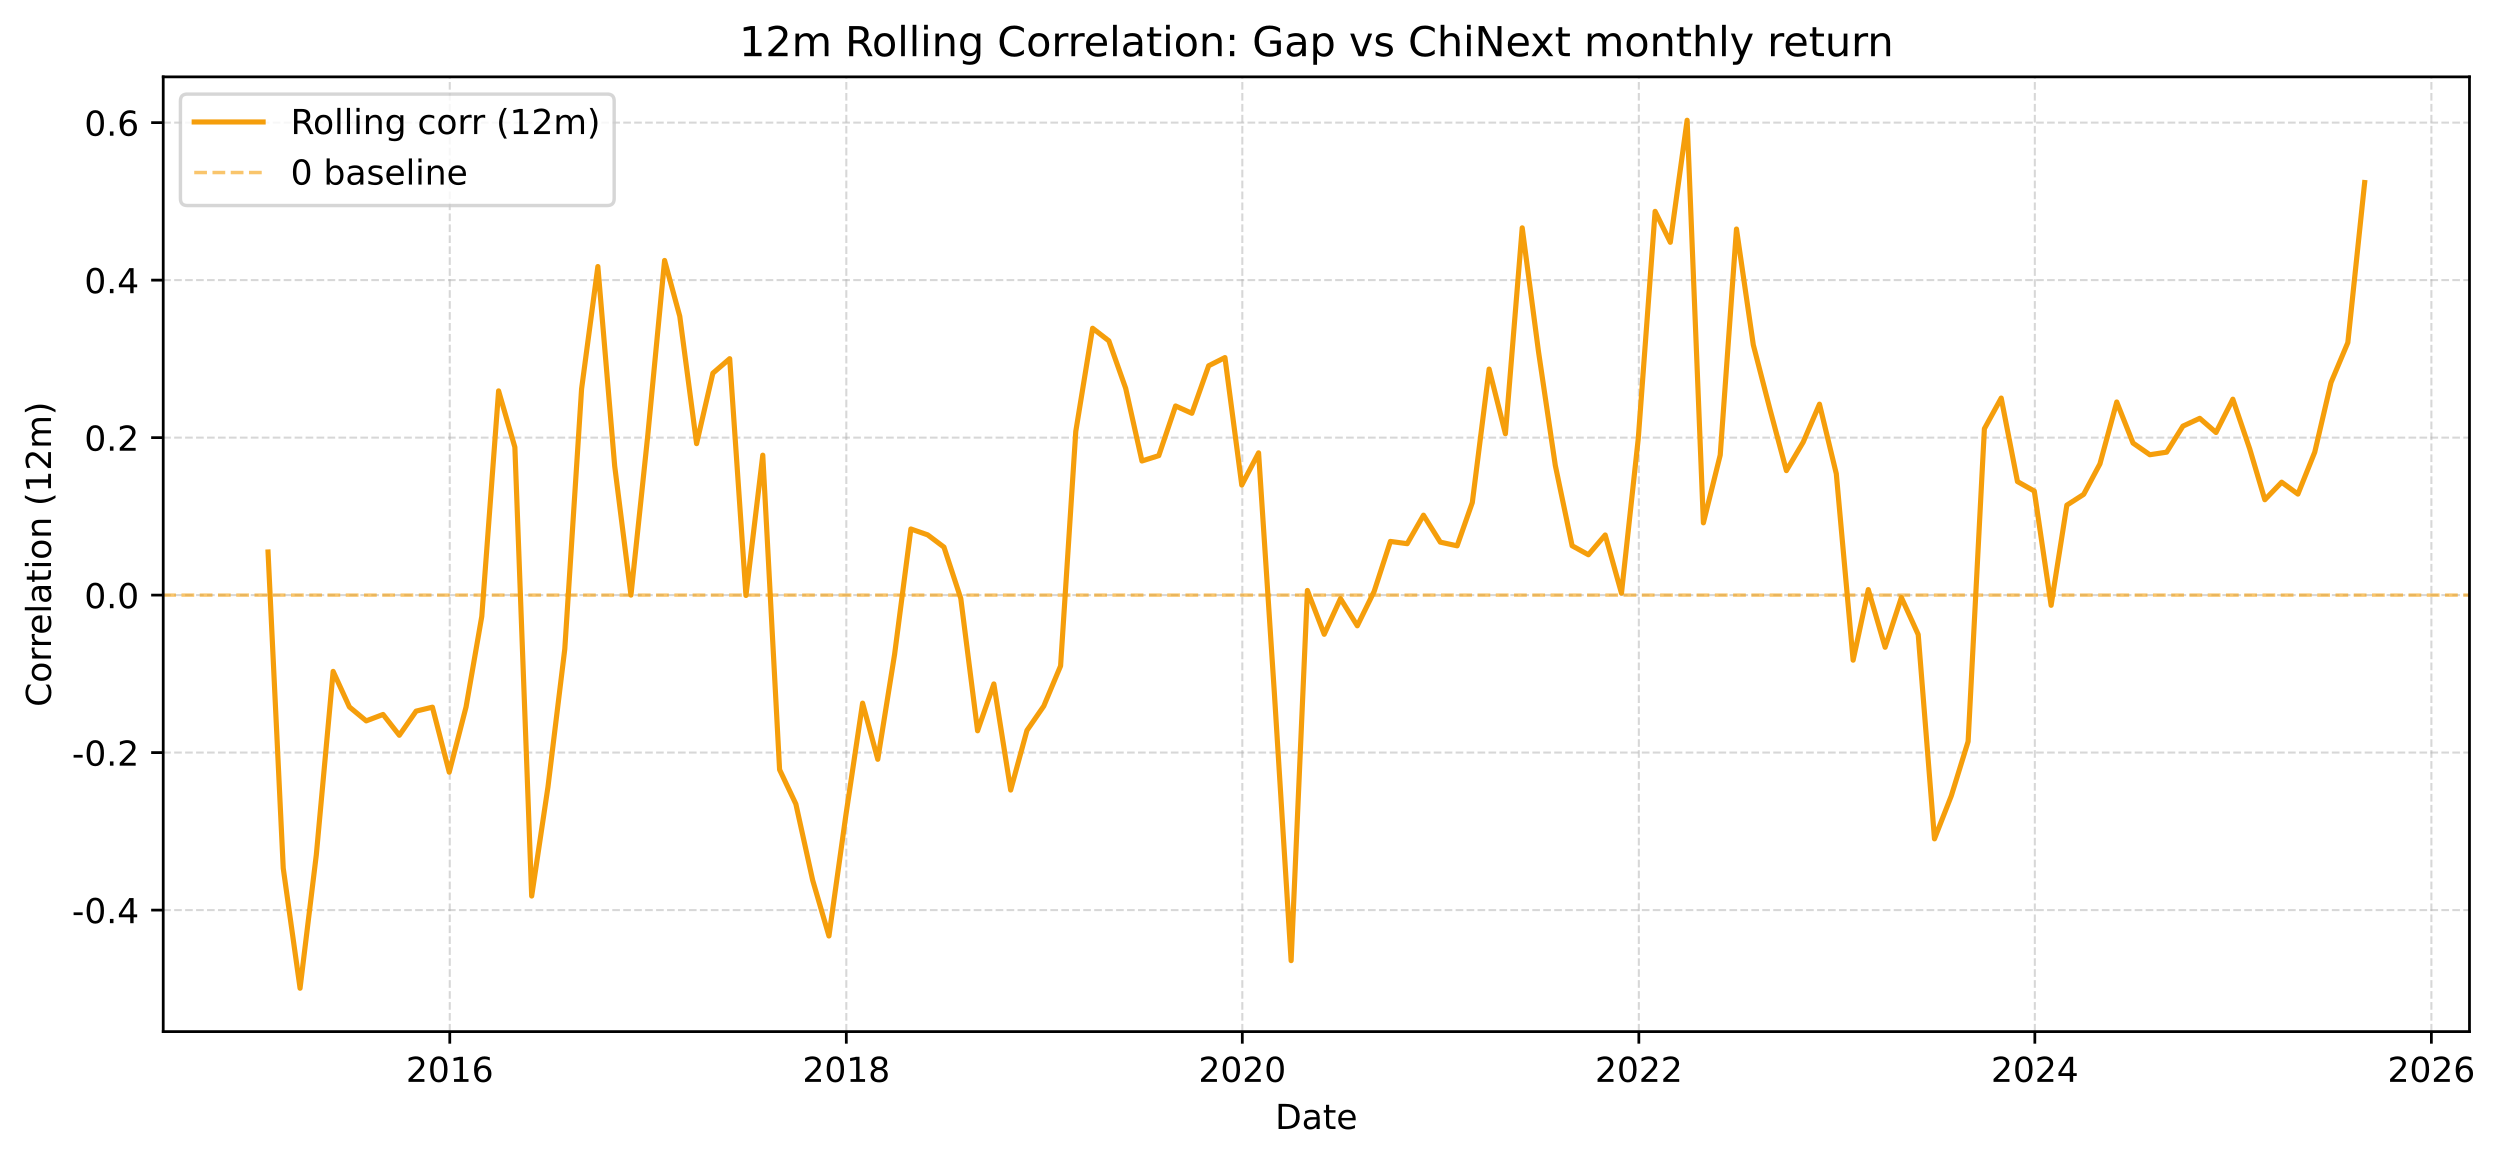
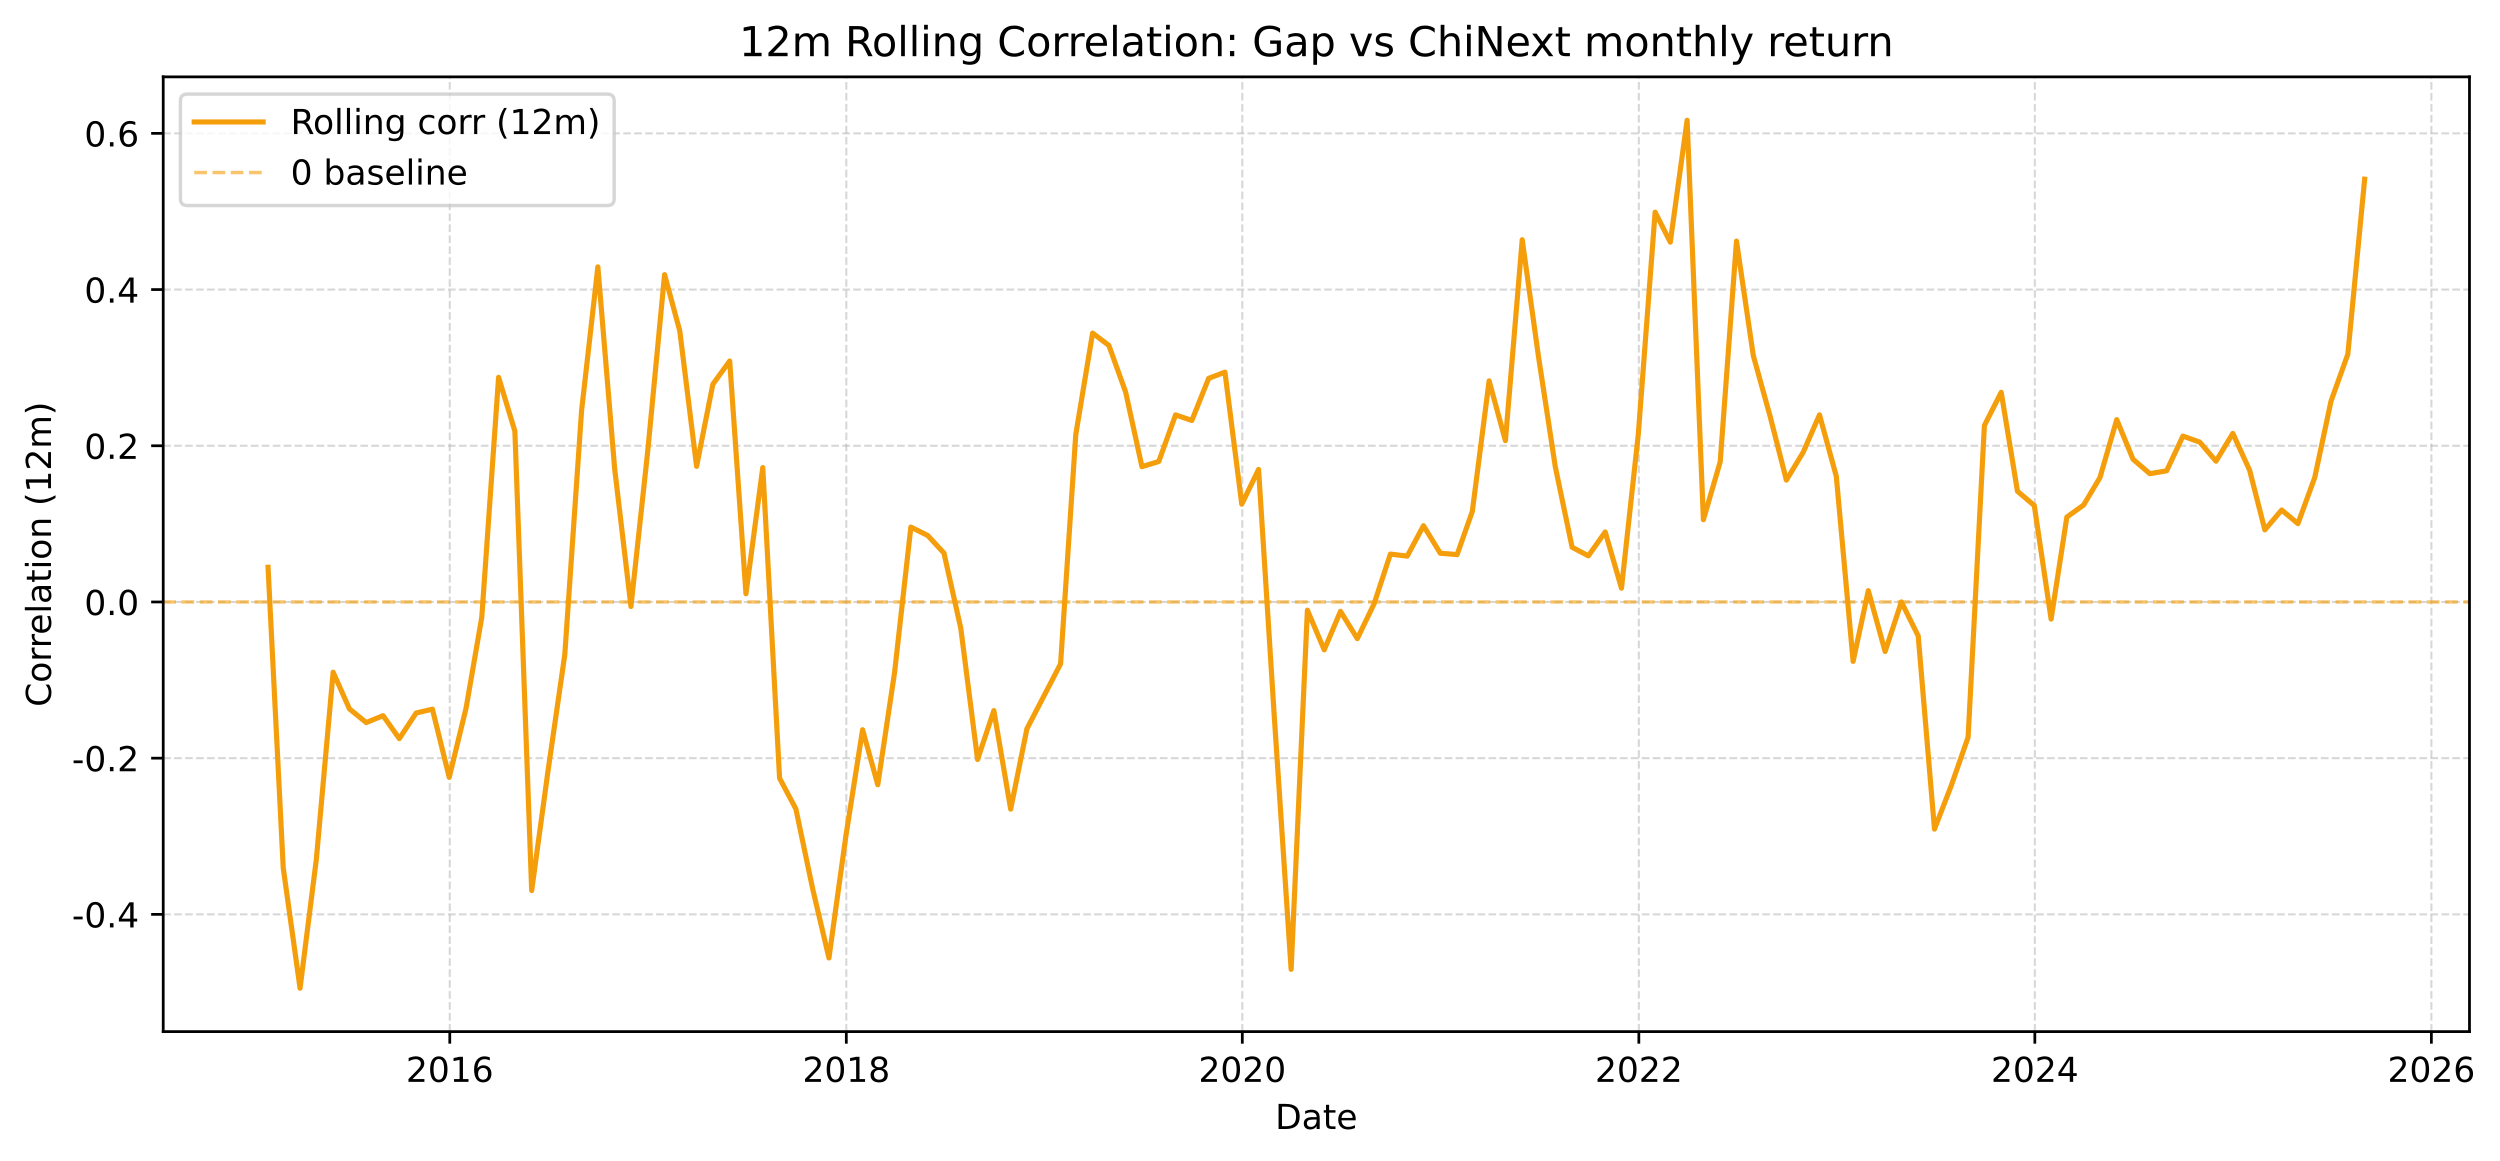
<svg xmlns="http://www.w3.org/2000/svg" xmlns:xlink="http://www.w3.org/1999/xlink" width="725.85pt" height="337.074pt" viewBox="0 0 725.85 337.074" version="1.1">
  <defs>
    <style type="text/css">*{stroke-linejoin: round; stroke-linecap: butt}</style>
  </defs>
  <g id="figure_1">
    <g id="patch_1">
      <path d="M 0 337.074  L 725.85 337.074  L 725.85 0  L 0 0  z " style="fill: #ffffff" />
    </g>
    <g id="axes_1">
      <g id="patch_2">
        <path d="M 47.389 299.518  L 716.989 299.518  L 716.989 22.318  L 47.389 22.318  z " style="fill: #ffffff" />
      </g>
      <g id="matplotlib.axis_1">
        <g id="xtick_1">
          <g id="line2d_1">
-             <path d="M 130.587 299.518  L 130.587 22.318  " clip-path="url(#p7c02a324c0)" style="fill: none; stroke-dasharray: 2.22,0.96; stroke-dashoffset: 0; stroke: #b0b0b0; stroke-opacity: 0.5; stroke-width: 0.6" />
+             <path d="M 130.587 299.518  L 130.587 22.318  " clip-path="url(#pf8bb6693b7)" style="fill: none; stroke-dasharray: 2.22,0.96; stroke-dashoffset: 0; stroke: #b0b0b0; stroke-opacity: 0.5; stroke-width: 0.6" />
          </g>
          <g id="line2d_2">
            <defs>
-               <path id="md930dc2ed1" d="M 0 0  L 0 3.5  " style="stroke: #000000; stroke-width: 0.8" />
-             </defs>
-             <g>
-               <use xlink:href="#md930dc2ed1" x="130.587" y="299.518" style="stroke: #000000; stroke-width: 0.8" />
+               <path id="m920e5c6824" d="M 0 0  L 0 3.5  " style="stroke: #000000; stroke-width: 0.8" />
+             </defs>
+             <g>
+               <use xlink:href="#m920e5c6824" x="130.587" y="299.518" style="stroke: #000000; stroke-width: 0.8" />
            </g>
          </g>
          <g id="text_1">
            <g transform="translate(117.862 314.1166) scale(0.1 -0.1)">
              <defs>
                <path id="DejaVuSans-32" d="M 1228 531  L 3431 531  L 3431 0  L 469 0  L 469 531  Q 828 903 1448 1529  Q 2069 2156 2228 2338  Q 2531 2678 2651 2914  Q 2772 3150 2772 3378  Q 2772 3750 2511 3984  Q 2250 4219 1831 4219  Q 1534 4219 1204 4116  Q 875 4013 500 3803  L 500 4441  Q 881 4594 1212 4672  Q 1544 4750 1819 4750  Q 2544 4750 2975 4387  Q 3406 4025 3406 3419  Q 3406 3131 3298 2873  Q 3191 2616 2906 2266  Q 2828 2175 2409 1742  Q 1991 1309 1228 531  z " transform="scale(0.015625)" />
                <path id="DejaVuSans-30" d="M 2034 4250  Q 1547 4250 1301 3770  Q 1056 3291 1056 2328  Q 1056 1369 1301 889  Q 1547 409 2034 409  Q 2525 409 2770 889  Q 3016 1369 3016 2328  Q 3016 3291 2770 3770  Q 2525 4250 2034 4250  z M 2034 4750  Q 2819 4750 3233 4129  Q 3647 3509 3647 2328  Q 3647 1150 3233 529  Q 2819 -91 2034 -91  Q 1250 -91 836 529  Q 422 1150 422 2328  Q 422 3509 836 4129  Q 1250 4750 2034 4750  z " transform="scale(0.015625)" />
                <path id="DejaVuSans-31" d="M 794 531  L 1825 531  L 1825 4091  L 703 3866  L 703 4441  L 1819 4666  L 2450 4666  L 2450 531  L 3481 531  L 3481 0  L 794 0  L 794 531  z " transform="scale(0.015625)" />
                <path id="DejaVuSans-36" d="M 2113 2584  Q 1688 2584 1439 2293  Q 1191 2003 1191 1497  Q 1191 994 1439 701  Q 1688 409 2113 409  Q 2538 409 2786 701  Q 3034 994 3034 1497  Q 3034 2003 2786 2293  Q 2538 2584 2113 2584  z M 3366 4563  L 3366 3988  Q 3128 4100 2886 4159  Q 2644 4219 2406 4219  Q 1781 4219 1451 3797  Q 1122 3375 1075 2522  Q 1259 2794 1537 2939  Q 1816 3084 2150 3084  Q 2853 3084 3261 2657  Q 3669 2231 3669 1497  Q 3669 778 3244 343  Q 2819 -91 2113 -91  Q 1303 -91 875 529  Q 447 1150 447 2328  Q 447 3434 972 4092  Q 1497 4750 2381 4750  Q 2619 4750 2861 4703  Q 3103 4656 3366 4563  z " transform="scale(0.015625)" />
              </defs>
              <use xlink:href="#DejaVuSans-32" />
              <use xlink:href="#DejaVuSans-30" transform="translate(63.62305 0)" />
              <use xlink:href="#DejaVuSans-31" transform="translate(127.2461 0)" />
              <use xlink:href="#DejaVuSans-36" transform="translate(190.8691 0)" />
            </g>
          </g>
        </g>
        <g id="xtick_2">
          <g id="line2d_3">
-             <path d="M 245.718 299.518  L 245.718 22.318  " clip-path="url(#p7c02a324c0)" style="fill: none; stroke-dasharray: 2.22,0.96; stroke-dashoffset: 0; stroke: #b0b0b0; stroke-opacity: 0.5; stroke-width: 0.6" />
+             <path d="M 245.718 299.518  L 245.718 22.318  " clip-path="url(#pf8bb6693b7)" style="fill: none; stroke-dasharray: 2.22,0.96; stroke-dashoffset: 0; stroke: #b0b0b0; stroke-opacity: 0.5; stroke-width: 0.6" />
          </g>
          <g id="line2d_4">
            <g>
-               <use xlink:href="#md930dc2ed1" x="245.718" y="299.518" style="stroke: #000000; stroke-width: 0.8" />
+               <use xlink:href="#m920e5c6824" x="245.718" y="299.518" style="stroke: #000000; stroke-width: 0.8" />
            </g>
          </g>
          <g id="text_2">
            <g transform="translate(232.9926 314.1166) scale(0.1 -0.1)">
              <defs>
                <path id="DejaVuSans-38" d="M 2034 2216  Q 1584 2216 1326 1975  Q 1069 1734 1069 1313  Q 1069 891 1326 650  Q 1584 409 2034 409  Q 2484 409 2743 651  Q 3003 894 3003 1313  Q 3003 1734 2745 1975  Q 2488 2216 2034 2216  z M 1403 2484  Q 997 2584 770 2862  Q 544 3141 544 3541  Q 544 4100 942 4425  Q 1341 4750 2034 4750  Q 2731 4750 3128 4425  Q 3525 4100 3525 3541  Q 3525 3141 3298 2862  Q 3072 2584 2669 2484  Q 3125 2378 3379 2068  Q 3634 1759 3634 1313  Q 3634 634 3220 271  Q 2806 -91 2034 -91  Q 1263 -91 848 271  Q 434 634 434 1313  Q 434 1759 690 2068  Q 947 2378 1403 2484  z M 1172 3481  Q 1172 3119 1398 2916  Q 1625 2713 2034 2713  Q 2441 2713 2670 2916  Q 2900 3119 2900 3481  Q 2900 3844 2670 4047  Q 2441 4250 2034 4250  Q 1625 4250 1398 4047  Q 1172 3844 1172 3481  z " transform="scale(0.015625)" />
              </defs>
              <use xlink:href="#DejaVuSans-32" />
              <use xlink:href="#DejaVuSans-30" transform="translate(63.62305 0)" />
              <use xlink:href="#DejaVuSans-31" transform="translate(127.2461 0)" />
              <use xlink:href="#DejaVuSans-38" transform="translate(190.8691 0)" />
            </g>
          </g>
        </g>
        <g id="xtick_3">
          <g id="line2d_5">
-             <path d="M 360.691 299.518  L 360.691 22.318  " clip-path="url(#p7c02a324c0)" style="fill: none; stroke-dasharray: 2.22,0.96; stroke-dashoffset: 0; stroke: #b0b0b0; stroke-opacity: 0.5; stroke-width: 0.6" />
+             <path d="M 360.691 299.518  L 360.691 22.318  " clip-path="url(#pf8bb6693b7)" style="fill: none; stroke-dasharray: 2.22,0.96; stroke-dashoffset: 0; stroke: #b0b0b0; stroke-opacity: 0.5; stroke-width: 0.6" />
          </g>
          <g id="line2d_6">
            <g>
-               <use xlink:href="#md930dc2ed1" x="360.691" y="299.518" style="stroke: #000000; stroke-width: 0.8" />
+               <use xlink:href="#m920e5c6824" x="360.691" y="299.518" style="stroke: #000000; stroke-width: 0.8" />
            </g>
          </g>
          <g id="text_3">
            <g transform="translate(347.9657 314.1166) scale(0.1 -0.1)">
              <use xlink:href="#DejaVuSans-32" />
              <use xlink:href="#DejaVuSans-30" transform="translate(63.62305 0)" />
              <use xlink:href="#DejaVuSans-32" transform="translate(127.2461 0)" />
              <use xlink:href="#DejaVuSans-30" transform="translate(190.8691 0)" />
            </g>
          </g>
        </g>
        <g id="xtick_4">
          <g id="line2d_7">
-             <path d="M 475.821 299.518  L 475.821 22.318  " clip-path="url(#p7c02a324c0)" style="fill: none; stroke-dasharray: 2.22,0.96; stroke-dashoffset: 0; stroke: #b0b0b0; stroke-opacity: 0.5; stroke-width: 0.6" />
+             <path d="M 475.821 299.518  L 475.821 22.318  " clip-path="url(#pf8bb6693b7)" style="fill: none; stroke-dasharray: 2.22,0.96; stroke-dashoffset: 0; stroke: #b0b0b0; stroke-opacity: 0.5; stroke-width: 0.6" />
          </g>
          <g id="line2d_8">
            <g>
-               <use xlink:href="#md930dc2ed1" x="475.821" y="299.518" style="stroke: #000000; stroke-width: 0.8" />
+               <use xlink:href="#m920e5c6824" x="475.821" y="299.518" style="stroke: #000000; stroke-width: 0.8" />
            </g>
          </g>
          <g id="text_4">
            <g transform="translate(463.0962 314.1166) scale(0.1 -0.1)">
              <use xlink:href="#DejaVuSans-32" />
              <use xlink:href="#DejaVuSans-30" transform="translate(63.62305 0)" />
              <use xlink:href="#DejaVuSans-32" transform="translate(127.2461 0)" />
              <use xlink:href="#DejaVuSans-32" transform="translate(190.8691 0)" />
            </g>
          </g>
        </g>
        <g id="xtick_5">
          <g id="line2d_9">
-             <path d="M 590.794 299.518  L 590.794 22.318  " clip-path="url(#p7c02a324c0)" style="fill: none; stroke-dasharray: 2.22,0.96; stroke-dashoffset: 0; stroke: #b0b0b0; stroke-opacity: 0.5; stroke-width: 0.6" />
+             <path d="M 590.794 299.518  L 590.794 22.318  " clip-path="url(#pf8bb6693b7)" style="fill: none; stroke-dasharray: 2.22,0.96; stroke-dashoffset: 0; stroke: #b0b0b0; stroke-opacity: 0.5; stroke-width: 0.6" />
          </g>
          <g id="line2d_10">
            <g>
-               <use xlink:href="#md930dc2ed1" x="590.794" y="299.518" style="stroke: #000000; stroke-width: 0.8" />
+               <use xlink:href="#m920e5c6824" x="590.794" y="299.518" style="stroke: #000000; stroke-width: 0.8" />
            </g>
          </g>
          <g id="text_5">
            <g transform="translate(578.0693 314.1166) scale(0.1 -0.1)">
              <defs>
                <path id="DejaVuSans-34" d="M 2419 4116  L 825 1625  L 2419 1625  L 2419 4116  z M 2253 4666  L 3047 4666  L 3047 1625  L 3713 1625  L 3713 1100  L 3047 1100  L 3047 0  L 2419 0  L 2419 1100  L 313 1100  L 313 1709  L 2253 4666  z " transform="scale(0.015625)" />
              </defs>
              <use xlink:href="#DejaVuSans-32" />
              <use xlink:href="#DejaVuSans-30" transform="translate(63.62305 0)" />
              <use xlink:href="#DejaVuSans-32" transform="translate(127.2461 0)" />
              <use xlink:href="#DejaVuSans-34" transform="translate(190.8691 0)" />
            </g>
          </g>
        </g>
        <g id="xtick_6">
          <g id="line2d_11">
-             <path d="M 705.925 299.518  L 705.925 22.318  " clip-path="url(#p7c02a324c0)" style="fill: none; stroke-dasharray: 2.22,0.96; stroke-dashoffset: 0; stroke: #b0b0b0; stroke-opacity: 0.5; stroke-width: 0.6" />
+             <path d="M 705.925 299.518  L 705.925 22.318  " clip-path="url(#pf8bb6693b7)" style="fill: none; stroke-dasharray: 2.22,0.96; stroke-dashoffset: 0; stroke: #b0b0b0; stroke-opacity: 0.5; stroke-width: 0.6" />
          </g>
          <g id="line2d_12">
            <g>
-               <use xlink:href="#md930dc2ed1" x="705.925" y="299.518" style="stroke: #000000; stroke-width: 0.8" />
+               <use xlink:href="#m920e5c6824" x="705.925" y="299.518" style="stroke: #000000; stroke-width: 0.8" />
            </g>
          </g>
          <g id="text_6">
            <g transform="translate(693.1999 314.1166) scale(0.1 -0.1)">
              <use xlink:href="#DejaVuSans-32" />
              <use xlink:href="#DejaVuSans-30" transform="translate(63.62305 0)" />
              <use xlink:href="#DejaVuSans-32" transform="translate(127.2461 0)" />
              <use xlink:href="#DejaVuSans-36" transform="translate(190.8691 0)" />
            </g>
          </g>
        </g>
        <g id="text_7">
          <g transform="translate(370.2383 327.7947) scale(0.1 -0.1)">
            <defs>
              <path id="DejaVuSans-44" d="M 1259 4147  L 1259 519  L 2022 519  Q 2988 519 3436 956  Q 3884 1394 3884 2338  Q 3884 3275 3436 3711  Q 2988 4147 2022 4147  L 1259 4147  z M 628 4666  L 1925 4666  Q 3281 4666 3915 4102  Q 4550 3538 4550 2338  Q 4550 1131 3912 565  Q 3275 0 1925 0  L 628 0  L 628 4666  z " transform="scale(0.015625)" />
              <path id="DejaVuSans-61" d="M 2194 1759  Q 1497 1759 1228 1600  Q 959 1441 959 1056  Q 959 750 1161 570  Q 1363 391 1709 391  Q 2188 391 2477 730  Q 2766 1069 2766 1631  L 2766 1759  L 2194 1759  z M 3341 1997  L 3341 0  L 2766 0  L 2766 531  Q 2569 213 2275 61  Q 1981 -91 1556 -91  Q 1019 -91 701 211  Q 384 513 384 1019  Q 384 1609 779 1909  Q 1175 2209 1959 2209  L 2766 2209  L 2766 2266  Q 2766 2663 2505 2880  Q 2244 3097 1772 3097  Q 1472 3097 1187 3025  Q 903 2953 641 2809  L 641 3341  Q 956 3463 1253 3523  Q 1550 3584 1831 3584  Q 2591 3584 2966 3190  Q 3341 2797 3341 1997  z " transform="scale(0.015625)" />
              <path id="DejaVuSans-74" d="M 1172 4494  L 1172 3500  L 2356 3500  L 2356 3053  L 1172 3053  L 1172 1153  Q 1172 725 1289 603  Q 1406 481 1766 481  L 2356 481  L 2356 0  L 1766 0  Q 1100 0 847 248  Q 594 497 594 1153  L 594 3053  L 172 3053  L 172 3500  L 594 3500  L 594 4494  L 1172 4494  z " transform="scale(0.015625)" />
              <path id="DejaVuSans-65" d="M 3597 1894  L 3597 1613  L 953 1613  Q 991 1019 1311 708  Q 1631 397 2203 397  Q 2534 397 2845 478  Q 3156 559 3463 722  L 3463 178  Q 3153 47 2828 -22  Q 2503 -91 2169 -91  Q 1331 -91 842 396  Q 353 884 353 1716  Q 353 2575 817 3079  Q 1281 3584 2069 3584  Q 2775 3584 3186 3129  Q 3597 2675 3597 1894  z M 3022 2063  Q 3016 2534 2758 2815  Q 2500 3097 2075 3097  Q 1594 3097 1305 2825  Q 1016 2553 972 2059  L 3022 2063  z " transform="scale(0.015625)" />
            </defs>
            <use xlink:href="#DejaVuSans-44" />
            <use xlink:href="#DejaVuSans-61" transform="translate(77.00195 0)" />
            <use xlink:href="#DejaVuSans-74" transform="translate(138.2812 0)" />
            <use xlink:href="#DejaVuSans-65" transform="translate(177.4902 0)" />
          </g>
        </g>
      </g>
      <g id="matplotlib.axis_2">
        <g id="ytick_1">
          <g id="line2d_13">
-             <path d="M 47.389 264.235  L 716.989 264.235  " clip-path="url(#p7c02a324c0)" style="fill: none; stroke-dasharray: 2.22,0.96; stroke-dashoffset: 0; stroke: #b0b0b0; stroke-opacity: 0.5; stroke-width: 0.6" />
+             <path d="M 47.389 265.472  L 716.989 265.472  " clip-path="url(#pf8bb6693b7)" style="fill: none; stroke-dasharray: 2.22,0.96; stroke-dashoffset: 0; stroke: #b0b0b0; stroke-opacity: 0.5; stroke-width: 0.6" />
          </g>
          <g id="line2d_14">
            <defs>
-               <path id="macac1c8365" d="M 0 0  L -3.5 0  " style="stroke: #000000; stroke-width: 0.8" />
-             </defs>
-             <g>
-               <use xlink:href="#macac1c8365" x="47.389" y="264.235" style="stroke: #000000; stroke-width: 0.8" />
+               <path id="m93ead5498b" d="M 0 0  L -3.5 0  " style="stroke: #000000; stroke-width: 0.8" />
+             </defs>
+             <g>
+               <use xlink:href="#m93ead5498b" x="47.389" y="265.472" style="stroke: #000000; stroke-width: 0.8" />
            </g>
          </g>
          <g id="text_8">
-             <g transform="translate(20.87813 268.0345) scale(0.1 -0.1)">
+             <g transform="translate(20.87813 269.2711) scale(0.1 -0.1)">
              <defs>
                <path id="DejaVuSans-2d" d="M 313 2009  L 1997 2009  L 1997 1497  L 313 1497  L 313 2009  z " transform="scale(0.015625)" />
                <path id="DejaVuSans-2e" d="M 684 794  L 1344 794  L 1344 0  L 684 0  L 684 794  z " transform="scale(0.015625)" />
              </defs>
              <use xlink:href="#DejaVuSans-2d" />
              <use xlink:href="#DejaVuSans-30" transform="translate(36.08398 0)" />
              <use xlink:href="#DejaVuSans-2e" transform="translate(99.70703 0)" />
              <use xlink:href="#DejaVuSans-34" transform="translate(131.4941 0)" />
            </g>
          </g>
        </g>
        <g id="ytick_2">
          <g id="line2d_15">
-             <path d="M 47.389 218.509  L 716.989 218.509  " clip-path="url(#p7c02a324c0)" style="fill: none; stroke-dasharray: 2.22,0.96; stroke-dashoffset: 0; stroke: #b0b0b0; stroke-opacity: 0.5; stroke-width: 0.6" />
+             <path d="M 47.389 220.123  L 716.989 220.123  " clip-path="url(#pf8bb6693b7)" style="fill: none; stroke-dasharray: 2.22,0.96; stroke-dashoffset: 0; stroke: #b0b0b0; stroke-opacity: 0.5; stroke-width: 0.6" />
          </g>
          <g id="line2d_16">
            <g>
-               <use xlink:href="#macac1c8365" x="47.389" y="218.509" style="stroke: #000000; stroke-width: 0.8" />
+               <use xlink:href="#m93ead5498b" x="47.389" y="220.123" style="stroke: #000000; stroke-width: 0.8" />
            </g>
          </g>
          <g id="text_9">
-             <g transform="translate(20.87813 222.3086) scale(0.1 -0.1)">
+             <g transform="translate(20.87813 223.922) scale(0.1 -0.1)">
              <use xlink:href="#DejaVuSans-2d" />
              <use xlink:href="#DejaVuSans-30" transform="translate(36.08398 0)" />
              <use xlink:href="#DejaVuSans-2e" transform="translate(99.70703 0)" />
              <use xlink:href="#DejaVuSans-32" transform="translate(131.4941 0)" />
            </g>
          </g>
        </g>
        <g id="ytick_3">
          <g id="line2d_17">
-             <path d="M 47.389 172.783  L 716.989 172.783  " clip-path="url(#p7c02a324c0)" style="fill: none; stroke-dasharray: 2.22,0.96; stroke-dashoffset: 0; stroke: #b0b0b0; stroke-opacity: 0.5; stroke-width: 0.6" />
+             <path d="M 47.389 174.774  L 716.989 174.774  " clip-path="url(#pf8bb6693b7)" style="fill: none; stroke-dasharray: 2.22,0.96; stroke-dashoffset: 0; stroke: #b0b0b0; stroke-opacity: 0.5; stroke-width: 0.6" />
          </g>
          <g id="line2d_18">
            <g>
-               <use xlink:href="#macac1c8365" x="47.389" y="172.783" style="stroke: #000000; stroke-width: 0.8" />
+               <use xlink:href="#m93ead5498b" x="47.389" y="174.774" style="stroke: #000000; stroke-width: 0.8" />
            </g>
          </g>
          <g id="text_10">
-             <g transform="translate(24.48594 176.5827) scale(0.1 -0.1)">
+             <g transform="translate(24.48594 178.573) scale(0.1 -0.1)">
              <use xlink:href="#DejaVuSans-30" />
              <use xlink:href="#DejaVuSans-2e" transform="translate(63.62305 0)" />
              <use xlink:href="#DejaVuSans-30" transform="translate(95.41016 0)" />
            </g>
          </g>
        </g>
        <g id="ytick_4">
          <g id="line2d_19">
-             <path d="M 47.389 127.058  L 716.989 127.058  " clip-path="url(#p7c02a324c0)" style="fill: none; stroke-dasharray: 2.22,0.96; stroke-dashoffset: 0; stroke: #b0b0b0; stroke-opacity: 0.5; stroke-width: 0.6" />
+             <path d="M 47.389 129.425  L 716.989 129.425  " clip-path="url(#pf8bb6693b7)" style="fill: none; stroke-dasharray: 2.22,0.96; stroke-dashoffset: 0; stroke: #b0b0b0; stroke-opacity: 0.5; stroke-width: 0.6" />
          </g>
          <g id="line2d_20">
            <g>
-               <use xlink:href="#macac1c8365" x="47.389" y="127.058" style="stroke: #000000; stroke-width: 0.8" />
+               <use xlink:href="#m93ead5498b" x="47.389" y="129.425" style="stroke: #000000; stroke-width: 0.8" />
            </g>
          </g>
          <g id="text_11">
-             <g transform="translate(24.48594 130.8568) scale(0.1 -0.1)">
+             <g transform="translate(24.48594 133.224) scale(0.1 -0.1)">
              <use xlink:href="#DejaVuSans-30" />
              <use xlink:href="#DejaVuSans-2e" transform="translate(63.62305 0)" />
              <use xlink:href="#DejaVuSans-32" transform="translate(95.41016 0)" />
            </g>
          </g>
        </g>
        <g id="ytick_5">
          <g id="line2d_21">
-             <path d="M 47.389 81.332  L 716.989 81.332  " clip-path="url(#p7c02a324c0)" style="fill: none; stroke-dasharray: 2.22,0.96; stroke-dashoffset: 0; stroke: #b0b0b0; stroke-opacity: 0.5; stroke-width: 0.6" />
+             <path d="M 47.389 84.076  L 716.989 84.076  " clip-path="url(#pf8bb6693b7)" style="fill: none; stroke-dasharray: 2.22,0.96; stroke-dashoffset: 0; stroke: #b0b0b0; stroke-opacity: 0.5; stroke-width: 0.6" />
          </g>
          <g id="line2d_22">
            <g>
-               <use xlink:href="#macac1c8365" x="47.389" y="81.332" style="stroke: #000000; stroke-width: 0.8" />
+               <use xlink:href="#m93ead5498b" x="47.389" y="84.076" style="stroke: #000000; stroke-width: 0.8" />
            </g>
          </g>
          <g id="text_12">
-             <g transform="translate(24.48594 85.13089) scale(0.1 -0.1)">
+             <g transform="translate(24.48594 87.87496) scale(0.1 -0.1)">
              <use xlink:href="#DejaVuSans-30" />
              <use xlink:href="#DejaVuSans-2e" transform="translate(63.62305 0)" />
              <use xlink:href="#DejaVuSans-34" transform="translate(95.41016 0)" />
            </g>
          </g>
        </g>
        <g id="ytick_6">
          <g id="line2d_23">
-             <path d="M 47.389 35.606  L 716.989 35.606  " clip-path="url(#p7c02a324c0)" style="fill: none; stroke-dasharray: 2.22,0.96; stroke-dashoffset: 0; stroke: #b0b0b0; stroke-opacity: 0.5; stroke-width: 0.6" />
+             <path d="M 47.389 38.727  L 716.989 38.727  " clip-path="url(#pf8bb6693b7)" style="fill: none; stroke-dasharray: 2.22,0.96; stroke-dashoffset: 0; stroke: #b0b0b0; stroke-opacity: 0.5; stroke-width: 0.6" />
          </g>
          <g id="line2d_24">
            <g>
-               <use xlink:href="#macac1c8365" x="47.389" y="35.606" style="stroke: #000000; stroke-width: 0.8" />
+               <use xlink:href="#m93ead5498b" x="47.389" y="38.727" style="stroke: #000000; stroke-width: 0.8" />
            </g>
          </g>
          <g id="text_13">
-             <g transform="translate(24.48594 39.40498) scale(0.1 -0.1)">
+             <g transform="translate(24.48594 42.52593) scale(0.1 -0.1)">
              <use xlink:href="#DejaVuSans-30" />
              <use xlink:href="#DejaVuSans-2e" transform="translate(63.62305 0)" />
              <use xlink:href="#DejaVuSans-36" transform="translate(95.41016 0)" />
            </g>
          </g>
        </g>
        <g id="text_14">
          <g transform="translate(14.79844 205.2103) rotate(-90) scale(0.1 -0.1)">
            <defs>
              <path id="DejaVuSans-43" d="M 4122 4306  L 4122 3641  Q 3803 3938 3442 4084  Q 3081 4231 2675 4231  Q 1875 4231 1450 3742  Q 1025 3253 1025 2328  Q 1025 1406 1450 917  Q 1875 428 2675 428  Q 3081 428 3442 575  Q 3803 722 4122 1019  L 4122 359  Q 3791 134 3420 21  Q 3050 -91 2638 -91  Q 1578 -91 968 557  Q 359 1206 359 2328  Q 359 3453 968 4101  Q 1578 4750 2638 4750  Q 3056 4750 3426 4639  Q 3797 4528 4122 4306  z " transform="scale(0.015625)" />
              <path id="DejaVuSans-6f" d="M 1959 3097  Q 1497 3097 1228 2736  Q 959 2375 959 1747  Q 959 1119 1226 758  Q 1494 397 1959 397  Q 2419 397 2687 759  Q 2956 1122 2956 1747  Q 2956 2369 2687 2733  Q 2419 3097 1959 3097  z M 1959 3584  Q 2709 3584 3137 3096  Q 3566 2609 3566 1747  Q 3566 888 3137 398  Q 2709 -91 1959 -91  Q 1206 -91 779 398  Q 353 888 353 1747  Q 353 2609 779 3096  Q 1206 3584 1959 3584  z " transform="scale(0.015625)" />
              <path id="DejaVuSans-72" d="M 2631 2963  Q 2534 3019 2420 3045  Q 2306 3072 2169 3072  Q 1681 3072 1420 2755  Q 1159 2438 1159 1844  L 1159 0  L 581 0  L 581 3500  L 1159 3500  L 1159 2956  Q 1341 3275 1631 3429  Q 1922 3584 2338 3584  Q 2397 3584 2469 3576  Q 2541 3569 2628 3553  L 2631 2963  z " transform="scale(0.015625)" />
              <path id="DejaVuSans-6c" d="M 603 4863  L 1178 4863  L 1178 0  L 603 0  L 603 4863  z " transform="scale(0.015625)" />
              <path id="DejaVuSans-69" d="M 603 3500  L 1178 3500  L 1178 0  L 603 0  L 603 3500  z M 603 4863  L 1178 4863  L 1178 4134  L 603 4134  L 603 4863  z " transform="scale(0.015625)" />
              <path id="DejaVuSans-6e" d="M 3513 2113  L 3513 0  L 2938 0  L 2938 2094  Q 2938 2591 2744 2837  Q 2550 3084 2163 3084  Q 1697 3084 1428 2787  Q 1159 2491 1159 1978  L 1159 0  L 581 0  L 581 3500  L 1159 3500  L 1159 2956  Q 1366 3272 1645 3428  Q 1925 3584 2291 3584  Q 2894 3584 3203 3211  Q 3513 2838 3513 2113  z " transform="scale(0.015625)" />
              <path id="DejaVuSans-20" transform="scale(0.015625)" />
              <path id="DejaVuSans-28" d="M 1984 4856  Q 1566 4138 1362 3434  Q 1159 2731 1159 2009  Q 1159 1288 1364 580  Q 1569 -128 1984 -844  L 1484 -844  Q 1016 -109 783 600  Q 550 1309 550 2009  Q 550 2706 781 3412  Q 1013 4119 1484 4856  L 1984 4856  z " transform="scale(0.015625)" />
              <path id="DejaVuSans-6d" d="M 3328 2828  Q 3544 3216 3844 3400  Q 4144 3584 4550 3584  Q 5097 3584 5394 3201  Q 5691 2819 5691 2113  L 5691 0  L 5113 0  L 5113 2094  Q 5113 2597 4934 2840  Q 4756 3084 4391 3084  Q 3944 3084 3684 2787  Q 3425 2491 3425 1978  L 3425 0  L 2847 0  L 2847 2094  Q 2847 2600 2669 2842  Q 2491 3084 2119 3084  Q 1678 3084 1418 2786  Q 1159 2488 1159 1978  L 1159 0  L 581 0  L 581 3500  L 1159 3500  L 1159 2956  Q 1356 3278 1631 3431  Q 1906 3584 2284 3584  Q 2666 3584 2933 3390  Q 3200 3197 3328 2828  z " transform="scale(0.015625)" />
              <path id="DejaVuSans-29" d="M 513 4856  L 1013 4856  Q 1481 4119 1714 3412  Q 1947 2706 1947 2009  Q 1947 1309 1714 600  Q 1481 -109 1013 -844  L 513 -844  Q 928 -128 1133 580  Q 1338 1288 1338 2009  Q 1338 2731 1133 3434  Q 928 4138 513 4856  z " transform="scale(0.015625)" />
            </defs>
            <use xlink:href="#DejaVuSans-43" />
            <use xlink:href="#DejaVuSans-6f" transform="translate(69.82422 0)" />
            <use xlink:href="#DejaVuSans-72" transform="translate(131.0059 0)" />
            <use xlink:href="#DejaVuSans-72" transform="translate(170.3691 0)" />
            <use xlink:href="#DejaVuSans-65" transform="translate(209.2324 0)" />
            <use xlink:href="#DejaVuSans-6c" transform="translate(270.7559 0)" />
            <use xlink:href="#DejaVuSans-61" transform="translate(298.5391 0)" />
            <use xlink:href="#DejaVuSans-74" transform="translate(359.8184 0)" />
            <use xlink:href="#DejaVuSans-69" transform="translate(399.0273 0)" />
            <use xlink:href="#DejaVuSans-6f" transform="translate(426.8105 0)" />
            <use xlink:href="#DejaVuSans-6e" transform="translate(487.9922 0)" />
            <use xlink:href="#DejaVuSans-20" transform="translate(551.3711 0)" />
            <use xlink:href="#DejaVuSans-28" transform="translate(583.1582 0)" />
            <use xlink:href="#DejaVuSans-31" transform="translate(622.1719 0)" />
            <use xlink:href="#DejaVuSans-32" transform="translate(685.7949 0)" />
            <use xlink:href="#DejaVuSans-6d" transform="translate(749.418 0)" />
            <use xlink:href="#DejaVuSans-29" transform="translate(846.8301 0)" />
          </g>
        </g>
      </g>
      <g id="line2d_25">
-         <path d="M 77.825 160.266  L 82.235 252.088  L 87.118 286.918  L 91.843 248.157  L 96.725 194.935  L 101.45 205.262  L 106.332 209.298  L 111.215 207.438  L 115.94 213.478  L 120.822 206.467  L 125.547 205.323  L 130.43 224.186  L 135.312 205.273  L 139.879 178.974  L 144.762 113.495  L 149.487 129.837  L 154.369 260.147  L 159.094 228.49  L 163.976 188.463  L 168.859 112.903  L 173.584 77.391  L 178.466 135.308  L 183.191 172.779  L 188.074 126.411  L 192.956 75.625  L 197.366 91.831  L 202.248 128.806  L 206.973 108.352  L 211.856 104.14  L 216.581 172.882  L 221.463 132.162  L 226.345 223.469  L 231.07 233.431  L 235.953 255.572  L 240.678 271.753  L 245.56 236.899  L 250.443 204.156  L 254.852 220.454  L 259.735 189.993  L 264.46 153.588  L 269.342 155.291  L 274.067 158.85  L 278.95 173.724  L 283.832 212.176  L 288.557 198.578  L 293.439 229.381  L 298.164 212.072  L 303.047 205.007  L 307.929 193.341  L 312.339 125.282  L 317.221 95.309  L 321.946 98.955  L 326.829 112.736  L 331.554 133.843  L 336.436 132.29  L 341.318 117.872  L 346.043 119.991  L 350.926 106.191  L 355.651 103.821  L 360.533 140.825  L 365.416 131.484  L 369.983 200.98  L 374.865 278.907  L 379.59 171.438  L 384.473 184.156  L 389.198 173.794  L 394.08 181.693  L 398.963 171.726  L 403.687 157.197  L 408.57 157.857  L 413.295 149.579  L 418.177 157.405  L 423.06 158.474  L 427.47 145.909  L 432.352 107.165  L 437.077 125.922  L 441.959 66.16  L 446.684 102.059  L 451.567 135.129  L 456.449 158.455  L 461.174 161.065  L 466.056 155.33  L 470.781 172.22  L 475.664 127.234  L 480.546 61.373  L 484.956 70.342  L 489.839 34.918  L 494.563 151.794  L 499.446 132.13  L 504.171 66.503  L 509.053 100.133  L 513.936 119.01  L 518.661 136.638  L 523.543 128.361  L 528.268 117.351  L 533.15 137.539  L 538.033 191.673  L 542.443 171.186  L 547.325 187.922  L 552.05 173.487  L 556.932 184.24  L 561.657 243.552  L 566.54 231.061  L 571.422 215.289  L 576.147 124.476  L 581.029 115.578  L 585.754 139.82  L 590.637 142.574  L 595.519 175.741  L 600.087 146.667  L 604.969 143.537  L 609.694 134.69  L 614.576 116.719  L 619.301 128.638  L 624.184 132.026  L 629.066 131.278  L 633.791 123.72  L 638.674 121.458  L 643.398 125.565  L 648.281 115.905  L 653.163 130.268  L 657.573 145.089  L 662.456 140.001  L 667.181 143.449  L 672.063 131.275  L 676.788 111.057  L 681.67 99.472  L 686.553 53.001  L 686.553 53.001  " clip-path="url(#p7c02a324c0)" style="fill: none; stroke: #f59e0b; stroke-width: 1.5; stroke-linecap: square" />
+         <path d="M 77.825 164.703  L 82.235 252.015  L 87.118 286.918  L 91.843 249.538  L 96.725 195.171  L 101.45 205.81  L 106.332 209.786  L 111.215 207.79  L 115.94 214.447  L 120.822 207.015  L 125.547 205.905  L 130.43 225.686  L 135.312 205.646  L 139.879 179.226  L 144.762 109.556  L 149.487 125.184  L 154.369 258.553  L 159.094 223.958  L 163.976 190.108  L 168.859 119.2  L 173.584 77.492  L 178.466 136.143  L 183.191 176.081  L 188.074 130.884  L 192.956 79.744  L 197.366 96.095  L 202.248 135.395  L 206.973 111.553  L 211.856 104.815  L 216.581 172.385  L 221.463 135.76  L 226.345 225.958  L 231.07 234.851  L 235.953 258.076  L 240.678 278.133  L 245.56 242.95  L 250.443 211.879  L 254.852 227.843  L 259.735 195.208  L 264.46 153.035  L 269.342 155.473  L 274.067 160.575  L 278.95 182.372  L 283.832 220.51  L 288.557 206.319  L 293.439 234.921  L 298.164 211.567  L 307.929 192.739  L 312.339 126.206  L 317.221 96.712  L 321.946 100.29  L 326.829 113.861  L 331.554 135.493  L 336.436 133.992  L 341.318 120.458  L 346.043 122.077  L 350.926 109.853  L 355.651 108.057  L 360.533 146.374  L 365.416 136.306  L 369.983 208.139  L 374.865 281.434  L 379.59 177.153  L 384.473 188.674  L 389.198 177.501  L 394.08 185.417  L 398.963 175.281  L 403.687 160.871  L 408.57 161.468  L 413.295 152.638  L 418.177 160.627  L 423.06 161.02  L 427.47 148.494  L 432.352 110.586  L 437.077 127.931  L 441.959 69.608  L 446.684 103.512  L 451.567 135.537  L 456.449 158.893  L 461.174 161.385  L 466.056 154.448  L 470.781 170.77  L 475.664 126.094  L 480.546 61.608  L 484.956 70.305  L 489.839 34.918  L 494.563 150.888  L 499.446 134.081  L 504.171 70.012  L 509.053 103.242  L 513.936 120.879  L 518.661 139.4  L 523.543 131.298  L 528.268 120.444  L 533.15 138.272  L 538.033 192.02  L 542.443 171.494  L 547.325 189.145  L 552.05 174.773  L 556.932 184.638  L 561.657 240.721  L 566.54 228.067  L 571.422 214.035  L 576.147 123.54  L 581.029 113.899  L 585.754 142.631  L 590.637 146.771  L 595.519 179.735  L 600.087 150.131  L 604.969 146.616  L 609.694 138.671  L 614.576 121.844  L 619.301 133.339  L 624.184 137.528  L 629.066 136.688  L 633.791 126.614  L 638.674 128.366  L 643.398 133.893  L 648.281 125.839  L 653.163 136.556  L 657.573 153.836  L 662.456 148.075  L 667.181 152.031  L 672.063 138.641  L 676.788 116.47  L 681.67 102.851  L 686.553 52.03  L 686.553 52.03  " clip-path="url(#pf8bb6693b7)" style="fill: none; stroke: #f59e0b; stroke-width: 1.5; stroke-linecap: square" />
      </g>
      <g id="line2d_26">
-         <path d="M 47.389 172.783  L 716.989 172.783  " clip-path="url(#p7c02a324c0)" style="fill: none; stroke-dasharray: 3.7,1.6; stroke-dashoffset: 0; stroke: #f59e0b; stroke-opacity: 0.6" />
+         <path d="M 47.389 174.774  L 716.989 174.774  " clip-path="url(#pf8bb6693b7)" style="fill: none; stroke-dasharray: 3.7,1.6; stroke-dashoffset: 0; stroke: #f59e0b; stroke-opacity: 0.6" />
      </g>
      <g id="patch_3">
        <path d="M 47.389 299.518  L 47.389 22.318  " style="fill: none; stroke: #000000; stroke-width: 0.8; stroke-linejoin: miter; stroke-linecap: square" />
      </g>
      <g id="patch_4">
        <path d="M 716.989 299.518  L 716.989 22.318  " style="fill: none; stroke: #000000; stroke-width: 0.8; stroke-linejoin: miter; stroke-linecap: square" />
      </g>
      <g id="patch_5">
        <path d="M 47.389 299.518  L 716.989 299.518  " style="fill: none; stroke: #000000; stroke-width: 0.8; stroke-linejoin: miter; stroke-linecap: square" />
      </g>
      <g id="patch_6">
        <path d="M 47.389 22.318  L 716.989 22.318  " style="fill: none; stroke: #000000; stroke-width: 0.8; stroke-linejoin: miter; stroke-linecap: square" />
      </g>
      <g id="text_15">
        <g transform="translate(214.5922 16.31812) scale(0.12 -0.12)">
          <defs>
            <path id="DejaVuSans-52" d="M 2841 2188  Q 3044 2119 3236 1894  Q 3428 1669 3622 1275  L 4263 0  L 3584 0  L 2988 1197  Q 2756 1666 2539 1819  Q 2322 1972 1947 1972  L 1259 1972  L 1259 0  L 628 0  L 628 4666  L 2053 4666  Q 2853 4666 3247 4331  Q 3641 3997 3641 3322  Q 3641 2881 3436 2590  Q 3231 2300 2841 2188  z M 1259 4147  L 1259 2491  L 2053 2491  Q 2509 2491 2742 2702  Q 2975 2913 2975 3322  Q 2975 3731 2742 3939  Q 2509 4147 2053 4147  L 1259 4147  z " transform="scale(0.015625)" />
            <path id="DejaVuSans-67" d="M 2906 1791  Q 2906 2416 2648 2759  Q 2391 3103 1925 3103  Q 1463 3103 1205 2759  Q 947 2416 947 1791  Q 947 1169 1205 825  Q 1463 481 1925 481  Q 2391 481 2648 825  Q 2906 1169 2906 1791  z M 3481 434  Q 3481 -459 3084 -895  Q 2688 -1331 1869 -1331  Q 1566 -1331 1297 -1286  Q 1028 -1241 775 -1147  L 775 -588  Q 1028 -725 1275 -790  Q 1522 -856 1778 -856  Q 2344 -856 2625 -561  Q 2906 -266 2906 331  L 2906 616  Q 2728 306 2450 153  Q 2172 0 1784 0  Q 1141 0 747 490  Q 353 981 353 1791  Q 353 2603 747 3093  Q 1141 3584 1784 3584  Q 2172 3584 2450 3431  Q 2728 3278 2906 2969  L 2906 3500  L 3481 3500  L 3481 434  z " transform="scale(0.015625)" />
            <path id="DejaVuSans-3a" d="M 750 794  L 1409 794  L 1409 0  L 750 0  L 750 794  z M 750 3309  L 1409 3309  L 1409 2516  L 750 2516  L 750 3309  z " transform="scale(0.015625)" />
            <path id="DejaVuSans-47" d="M 3809 666  L 3809 1919  L 2778 1919  L 2778 2438  L 4434 2438  L 4434 434  Q 4069 175 3628 42  Q 3188 -91 2688 -91  Q 1594 -91 976 548  Q 359 1188 359 2328  Q 359 3472 976 4111  Q 1594 4750 2688 4750  Q 3144 4750 3555 4637  Q 3966 4525 4313 4306  L 4313 3634  Q 3963 3931 3569 4081  Q 3175 4231 2741 4231  Q 1884 4231 1454 3753  Q 1025 3275 1025 2328  Q 1025 1384 1454 906  Q 1884 428 2741 428  Q 3075 428 3337 486  Q 3600 544 3809 666  z " transform="scale(0.015625)" />
            <path id="DejaVuSans-70" d="M 1159 525  L 1159 -1331  L 581 -1331  L 581 3500  L 1159 3500  L 1159 2969  Q 1341 3281 1617 3432  Q 1894 3584 2278 3584  Q 2916 3584 3314 3078  Q 3713 2572 3713 1747  Q 3713 922 3314 415  Q 2916 -91 2278 -91  Q 1894 -91 1617 61  Q 1341 213 1159 525  z M 3116 1747  Q 3116 2381 2855 2742  Q 2594 3103 2138 3103  Q 1681 3103 1420 2742  Q 1159 2381 1159 1747  Q 1159 1113 1420 752  Q 1681 391 2138 391  Q 2594 391 2855 752  Q 3116 1113 3116 1747  z " transform="scale(0.015625)" />
            <path id="DejaVuSans-76" d="M 191 3500  L 800 3500  L 1894 563  L 2988 3500  L 3597 3500  L 2284 0  L 1503 0  L 191 3500  z " transform="scale(0.015625)" />
            <path id="DejaVuSans-73" d="M 2834 3397  L 2834 2853  Q 2591 2978 2328 3040  Q 2066 3103 1784 3103  Q 1356 3103 1142 2972  Q 928 2841 928 2578  Q 928 2378 1081 2264  Q 1234 2150 1697 2047  L 1894 2003  Q 2506 1872 2764 1633  Q 3022 1394 3022 966  Q 3022 478 2636 193  Q 2250 -91 1575 -91  Q 1294 -91 989 -36  Q 684 19 347 128  L 347 722  Q 666 556 975 473  Q 1284 391 1588 391  Q 1994 391 2212 530  Q 2431 669 2431 922  Q 2431 1156 2273 1281  Q 2116 1406 1581 1522  L 1381 1569  Q 847 1681 609 1914  Q 372 2147 372 2553  Q 372 3047 722 3315  Q 1072 3584 1716 3584  Q 2034 3584 2315 3537  Q 2597 3491 2834 3397  z " transform="scale(0.015625)" />
            <path id="DejaVuSans-68" d="M 3513 2113  L 3513 0  L 2938 0  L 2938 2094  Q 2938 2591 2744 2837  Q 2550 3084 2163 3084  Q 1697 3084 1428 2787  Q 1159 2491 1159 1978  L 1159 0  L 581 0  L 581 4863  L 1159 4863  L 1159 2956  Q 1366 3272 1645 3428  Q 1925 3584 2291 3584  Q 2894 3584 3203 3211  Q 3513 2838 3513 2113  z " transform="scale(0.015625)" />
            <path id="DejaVuSans-4e" d="M 628 4666  L 1478 4666  L 3547 763  L 3547 4666  L 4159 4666  L 4159 0  L 3309 0  L 1241 3903  L 1241 0  L 628 0  L 628 4666  z " transform="scale(0.015625)" />
            <path id="DejaVuSans-78" d="M 3513 3500  L 2247 1797  L 3578 0  L 2900 0  L 1881 1375  L 863 0  L 184 0  L 1544 1831  L 300 3500  L 978 3500  L 1906 2253  L 2834 3500  L 3513 3500  z " transform="scale(0.015625)" />
            <path id="DejaVuSans-79" d="M 2059 -325  Q 1816 -950 1584 -1140  Q 1353 -1331 966 -1331  L 506 -1331  L 506 -850  L 844 -850  Q 1081 -850 1212 -737  Q 1344 -625 1503 -206  L 1606 56  L 191 3500  L 800 3500  L 1894 763  L 2988 3500  L 3597 3500  L 2059 -325  z " transform="scale(0.015625)" />
            <path id="DejaVuSans-75" d="M 544 1381  L 544 3500  L 1119 3500  L 1119 1403  Q 1119 906 1312 657  Q 1506 409 1894 409  Q 2359 409 2629 706  Q 2900 1003 2900 1516  L 2900 3500  L 3475 3500  L 3475 0  L 2900 0  L 2900 538  Q 2691 219 2414 64  Q 2138 -91 1772 -91  Q 1169 -91 856 284  Q 544 659 544 1381  z M 1991 3584  L 1991 3584  z " transform="scale(0.015625)" />
          </defs>
          <use xlink:href="#DejaVuSans-31" />
          <use xlink:href="#DejaVuSans-32" transform="translate(63.62305 0)" />
          <use xlink:href="#DejaVuSans-6d" transform="translate(127.2461 0)" />
          <use xlink:href="#DejaVuSans-20" transform="translate(224.6582 0)" />
          <use xlink:href="#DejaVuSans-52" transform="translate(256.4453 0)" />
          <use xlink:href="#DejaVuSans-6f" transform="translate(321.4277 0)" />
          <use xlink:href="#DejaVuSans-6c" transform="translate(382.6094 0)" />
          <use xlink:href="#DejaVuSans-6c" transform="translate(410.3926 0)" />
          <use xlink:href="#DejaVuSans-69" transform="translate(438.1758 0)" />
          <use xlink:href="#DejaVuSans-6e" transform="translate(465.959 0)" />
          <use xlink:href="#DejaVuSans-67" transform="translate(529.3379 0)" />
          <use xlink:href="#DejaVuSans-20" transform="translate(592.8145 0)" />
          <use xlink:href="#DejaVuSans-43" transform="translate(624.6016 0)" />
          <use xlink:href="#DejaVuSans-6f" transform="translate(694.4258 0)" />
          <use xlink:href="#DejaVuSans-72" transform="translate(755.6074 0)" />
          <use xlink:href="#DejaVuSans-72" transform="translate(794.9707 0)" />
          <use xlink:href="#DejaVuSans-65" transform="translate(833.834 0)" />
          <use xlink:href="#DejaVuSans-6c" transform="translate(895.3574 0)" />
          <use xlink:href="#DejaVuSans-61" transform="translate(923.1406 0)" />
          <use xlink:href="#DejaVuSans-74" transform="translate(984.4199 0)" />
          <use xlink:href="#DejaVuSans-69" transform="translate(1023.629 0)" />
          <use xlink:href="#DejaVuSans-6f" transform="translate(1051.412 0)" />
          <use xlink:href="#DejaVuSans-6e" transform="translate(1112.594 0)" />
          <use xlink:href="#DejaVuSans-3a" transform="translate(1175.973 0)" />
          <use xlink:href="#DejaVuSans-20" transform="translate(1209.664 0)" />
          <use xlink:href="#DejaVuSans-47" transform="translate(1241.451 0)" />
          <use xlink:href="#DejaVuSans-61" transform="translate(1318.941 0)" />
          <use xlink:href="#DejaVuSans-70" transform="translate(1380.221 0)" />
          <use xlink:href="#DejaVuSans-20" transform="translate(1443.697 0)" />
          <use xlink:href="#DejaVuSans-76" transform="translate(1475.484 0)" />
          <use xlink:href="#DejaVuSans-73" transform="translate(1534.664 0)" />
          <use xlink:href="#DejaVuSans-20" transform="translate(1586.764 0)" />
          <use xlink:href="#DejaVuSans-43" transform="translate(1618.551 0)" />
          <use xlink:href="#DejaVuSans-68" transform="translate(1688.375 0)" />
          <use xlink:href="#DejaVuSans-69" transform="translate(1751.754 0)" />
          <use xlink:href="#DejaVuSans-4e" transform="translate(1779.537 0)" />
          <use xlink:href="#DejaVuSans-65" transform="translate(1854.342 0)" />
          <use xlink:href="#DejaVuSans-78" transform="translate(1914.115 0)" />
          <use xlink:href="#DejaVuSans-74" transform="translate(1973.295 0)" />
          <use xlink:href="#DejaVuSans-20" transform="translate(2012.504 0)" />
          <use xlink:href="#DejaVuSans-6d" transform="translate(2044.291 0)" />
          <use xlink:href="#DejaVuSans-6f" transform="translate(2141.703 0)" />
          <use xlink:href="#DejaVuSans-6e" transform="translate(2202.885 0)" />
          <use xlink:href="#DejaVuSans-74" transform="translate(2266.264 0)" />
          <use xlink:href="#DejaVuSans-68" transform="translate(2305.473 0)" />
          <use xlink:href="#DejaVuSans-6c" transform="translate(2368.852 0)" />
          <use xlink:href="#DejaVuSans-79" transform="translate(2396.635 0)" />
          <use xlink:href="#DejaVuSans-20" transform="translate(2455.814 0)" />
          <use xlink:href="#DejaVuSans-72" transform="translate(2487.602 0)" />
          <use xlink:href="#DejaVuSans-65" transform="translate(2526.465 0)" />
          <use xlink:href="#DejaVuSans-74" transform="translate(2587.988 0)" />
          <use xlink:href="#DejaVuSans-75" transform="translate(2627.197 0)" />
          <use xlink:href="#DejaVuSans-72" transform="translate(2690.576 0)" />
          <use xlink:href="#DejaVuSans-6e" transform="translate(2729.939 0)" />
        </g>
      </g>
      <g id="legend_1">
        <g id="patch_7">
          <path d="M 54.389 59.674  L 176.316 59.674  Q 178.316 59.674 178.316 57.674  L 178.316 29.318  Q 178.316 27.318 176.316 27.318  L 54.389 27.318  Q 52.389 27.318 52.389 29.318  L 52.389 57.674  Q 52.389 59.674 54.389 59.674  z " style="fill: #ffffff; opacity: 0.8; stroke: #cccccc; stroke-linejoin: miter" />
        </g>
        <g id="line2d_27">
          <path d="M 56.389 35.417  L 66.389 35.417  L 76.389 35.417  " style="fill: none; stroke: #f59e0b; stroke-width: 1.5; stroke-linecap: square" />
        </g>
        <g id="text_16">
          <g transform="translate(84.38906 38.91656) scale(0.1 -0.1)">
            <defs>
              <path id="DejaVuSans-63" d="M 3122 3366  L 3122 2828  Q 2878 2963 2633 3030  Q 2388 3097 2138 3097  Q 1578 3097 1268 2742  Q 959 2388 959 1747  Q 959 1106 1268 751  Q 1578 397 2138 397  Q 2388 397 2633 464  Q 2878 531 3122 666  L 3122 134  Q 2881 22 2623 -34  Q 2366 -91 2075 -91  Q 1284 -91 818 406  Q 353 903 353 1747  Q 353 2603 823 3093  Q 1294 3584 2113 3584  Q 2378 3584 2631 3529  Q 2884 3475 3122 3366  z " transform="scale(0.015625)" />
            </defs>
            <use xlink:href="#DejaVuSans-52" />
            <use xlink:href="#DejaVuSans-6f" transform="translate(64.98242 0)" />
            <use xlink:href="#DejaVuSans-6c" transform="translate(126.1641 0)" />
            <use xlink:href="#DejaVuSans-6c" transform="translate(153.9473 0)" />
            <use xlink:href="#DejaVuSans-69" transform="translate(181.7305 0)" />
            <use xlink:href="#DejaVuSans-6e" transform="translate(209.5137 0)" />
            <use xlink:href="#DejaVuSans-67" transform="translate(272.8926 0)" />
            <use xlink:href="#DejaVuSans-20" transform="translate(336.3691 0)" />
            <use xlink:href="#DejaVuSans-63" transform="translate(368.1562 0)" />
            <use xlink:href="#DejaVuSans-6f" transform="translate(423.1367 0)" />
            <use xlink:href="#DejaVuSans-72" transform="translate(484.3184 0)" />
            <use xlink:href="#DejaVuSans-72" transform="translate(523.6816 0)" />
            <use xlink:href="#DejaVuSans-20" transform="translate(564.7949 0)" />
            <use xlink:href="#DejaVuSans-28" transform="translate(596.582 0)" />
            <use xlink:href="#DejaVuSans-31" transform="translate(635.5957 0)" />
            <use xlink:href="#DejaVuSans-32" transform="translate(699.2188 0)" />
            <use xlink:href="#DejaVuSans-6d" transform="translate(762.8418 0)" />
            <use xlink:href="#DejaVuSans-29" transform="translate(860.2539 0)" />
          </g>
        </g>
        <g id="line2d_28">
          <path d="M 56.389 50.095  L 66.389 50.095  L 76.389 50.095  " style="fill: none; stroke-dasharray: 3.7,1.6; stroke-dashoffset: 0; stroke: #f59e0b; stroke-opacity: 0.6" />
        </g>
        <g id="text_17">
          <g transform="translate(84.38906 53.59469) scale(0.1 -0.1)">
            <defs>
              <path id="DejaVuSans-62" d="M 3116 1747  Q 3116 2381 2855 2742  Q 2594 3103 2138 3103  Q 1681 3103 1420 2742  Q 1159 2381 1159 1747  Q 1159 1113 1420 752  Q 1681 391 2138 391  Q 2594 391 2855 752  Q 3116 1113 3116 1747  z M 1159 2969  Q 1341 3281 1617 3432  Q 1894 3584 2278 3584  Q 2916 3584 3314 3078  Q 3713 2572 3713 1747  Q 3713 922 3314 415  Q 2916 -91 2278 -91  Q 1894 -91 1617 61  Q 1341 213 1159 525  L 1159 0  L 581 0  L 581 4863  L 1159 4863  L 1159 2969  z " transform="scale(0.015625)" />
            </defs>
            <use xlink:href="#DejaVuSans-30" />
            <use xlink:href="#DejaVuSans-20" transform="translate(63.62305 0)" />
            <use xlink:href="#DejaVuSans-62" transform="translate(95.41016 0)" />
            <use xlink:href="#DejaVuSans-61" transform="translate(158.8867 0)" />
            <use xlink:href="#DejaVuSans-73" transform="translate(220.166 0)" />
            <use xlink:href="#DejaVuSans-65" transform="translate(272.2656 0)" />
            <use xlink:href="#DejaVuSans-6c" transform="translate(333.7891 0)" />
            <use xlink:href="#DejaVuSans-69" transform="translate(361.5723 0)" />
            <use xlink:href="#DejaVuSans-6e" transform="translate(389.3555 0)" />
            <use xlink:href="#DejaVuSans-65" transform="translate(452.7344 0)" />
          </g>
        </g>
      </g>
    </g>
  </g>
  <defs>
-     <clipPath id="p7c02a324c0">
+     <clipPath id="pf8bb6693b7">
      <rect x="47.389" y="22.318" width="669.6" height="277.2" />
    </clipPath>
  </defs>
</svg>
